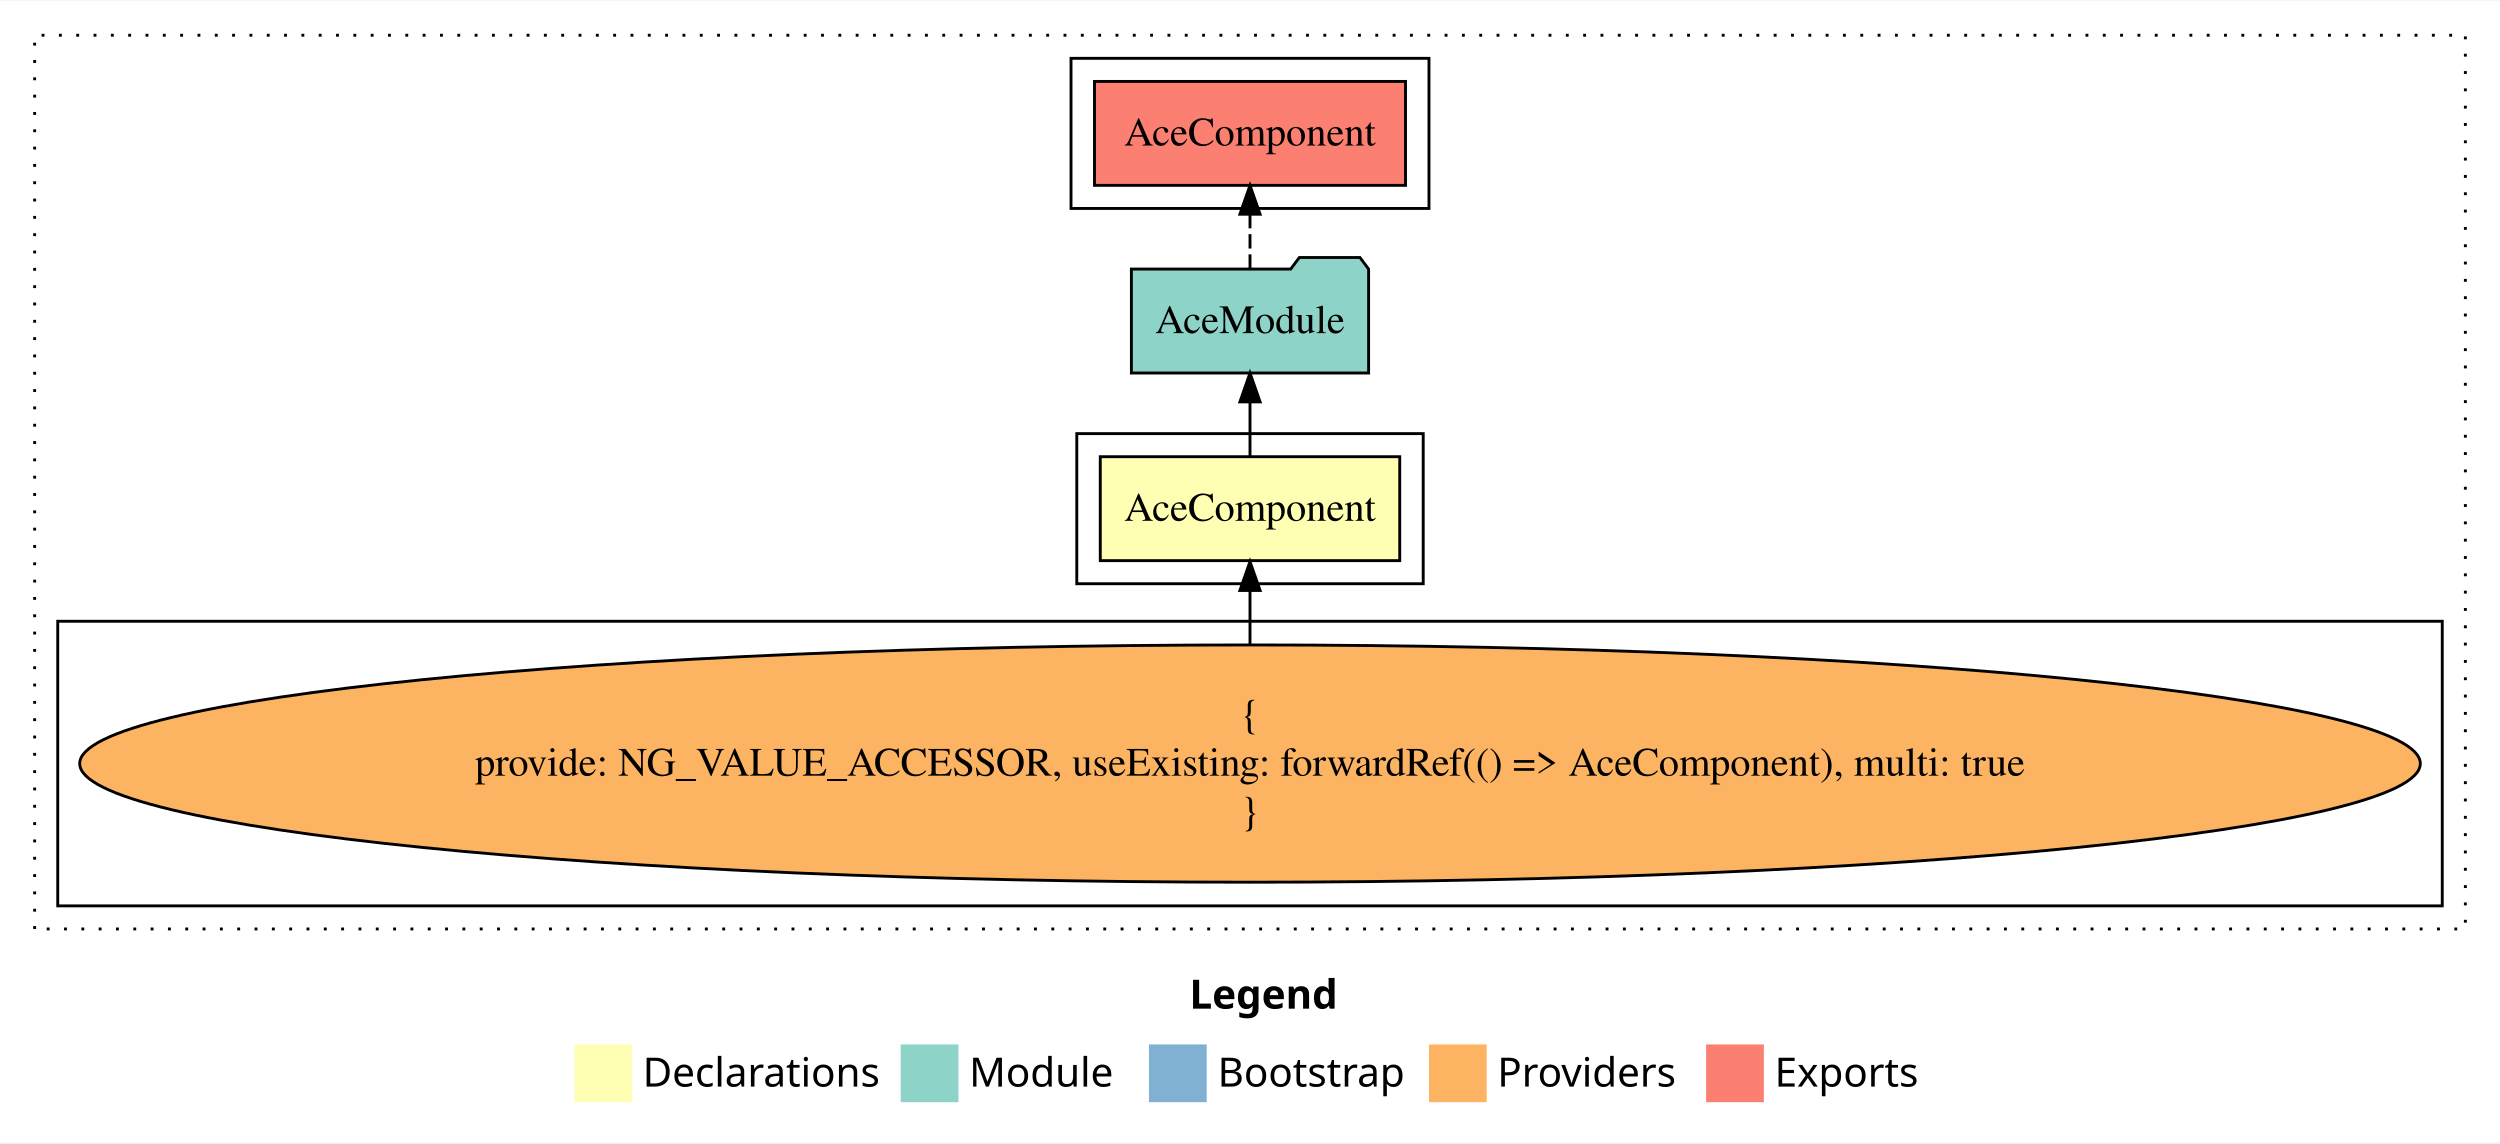
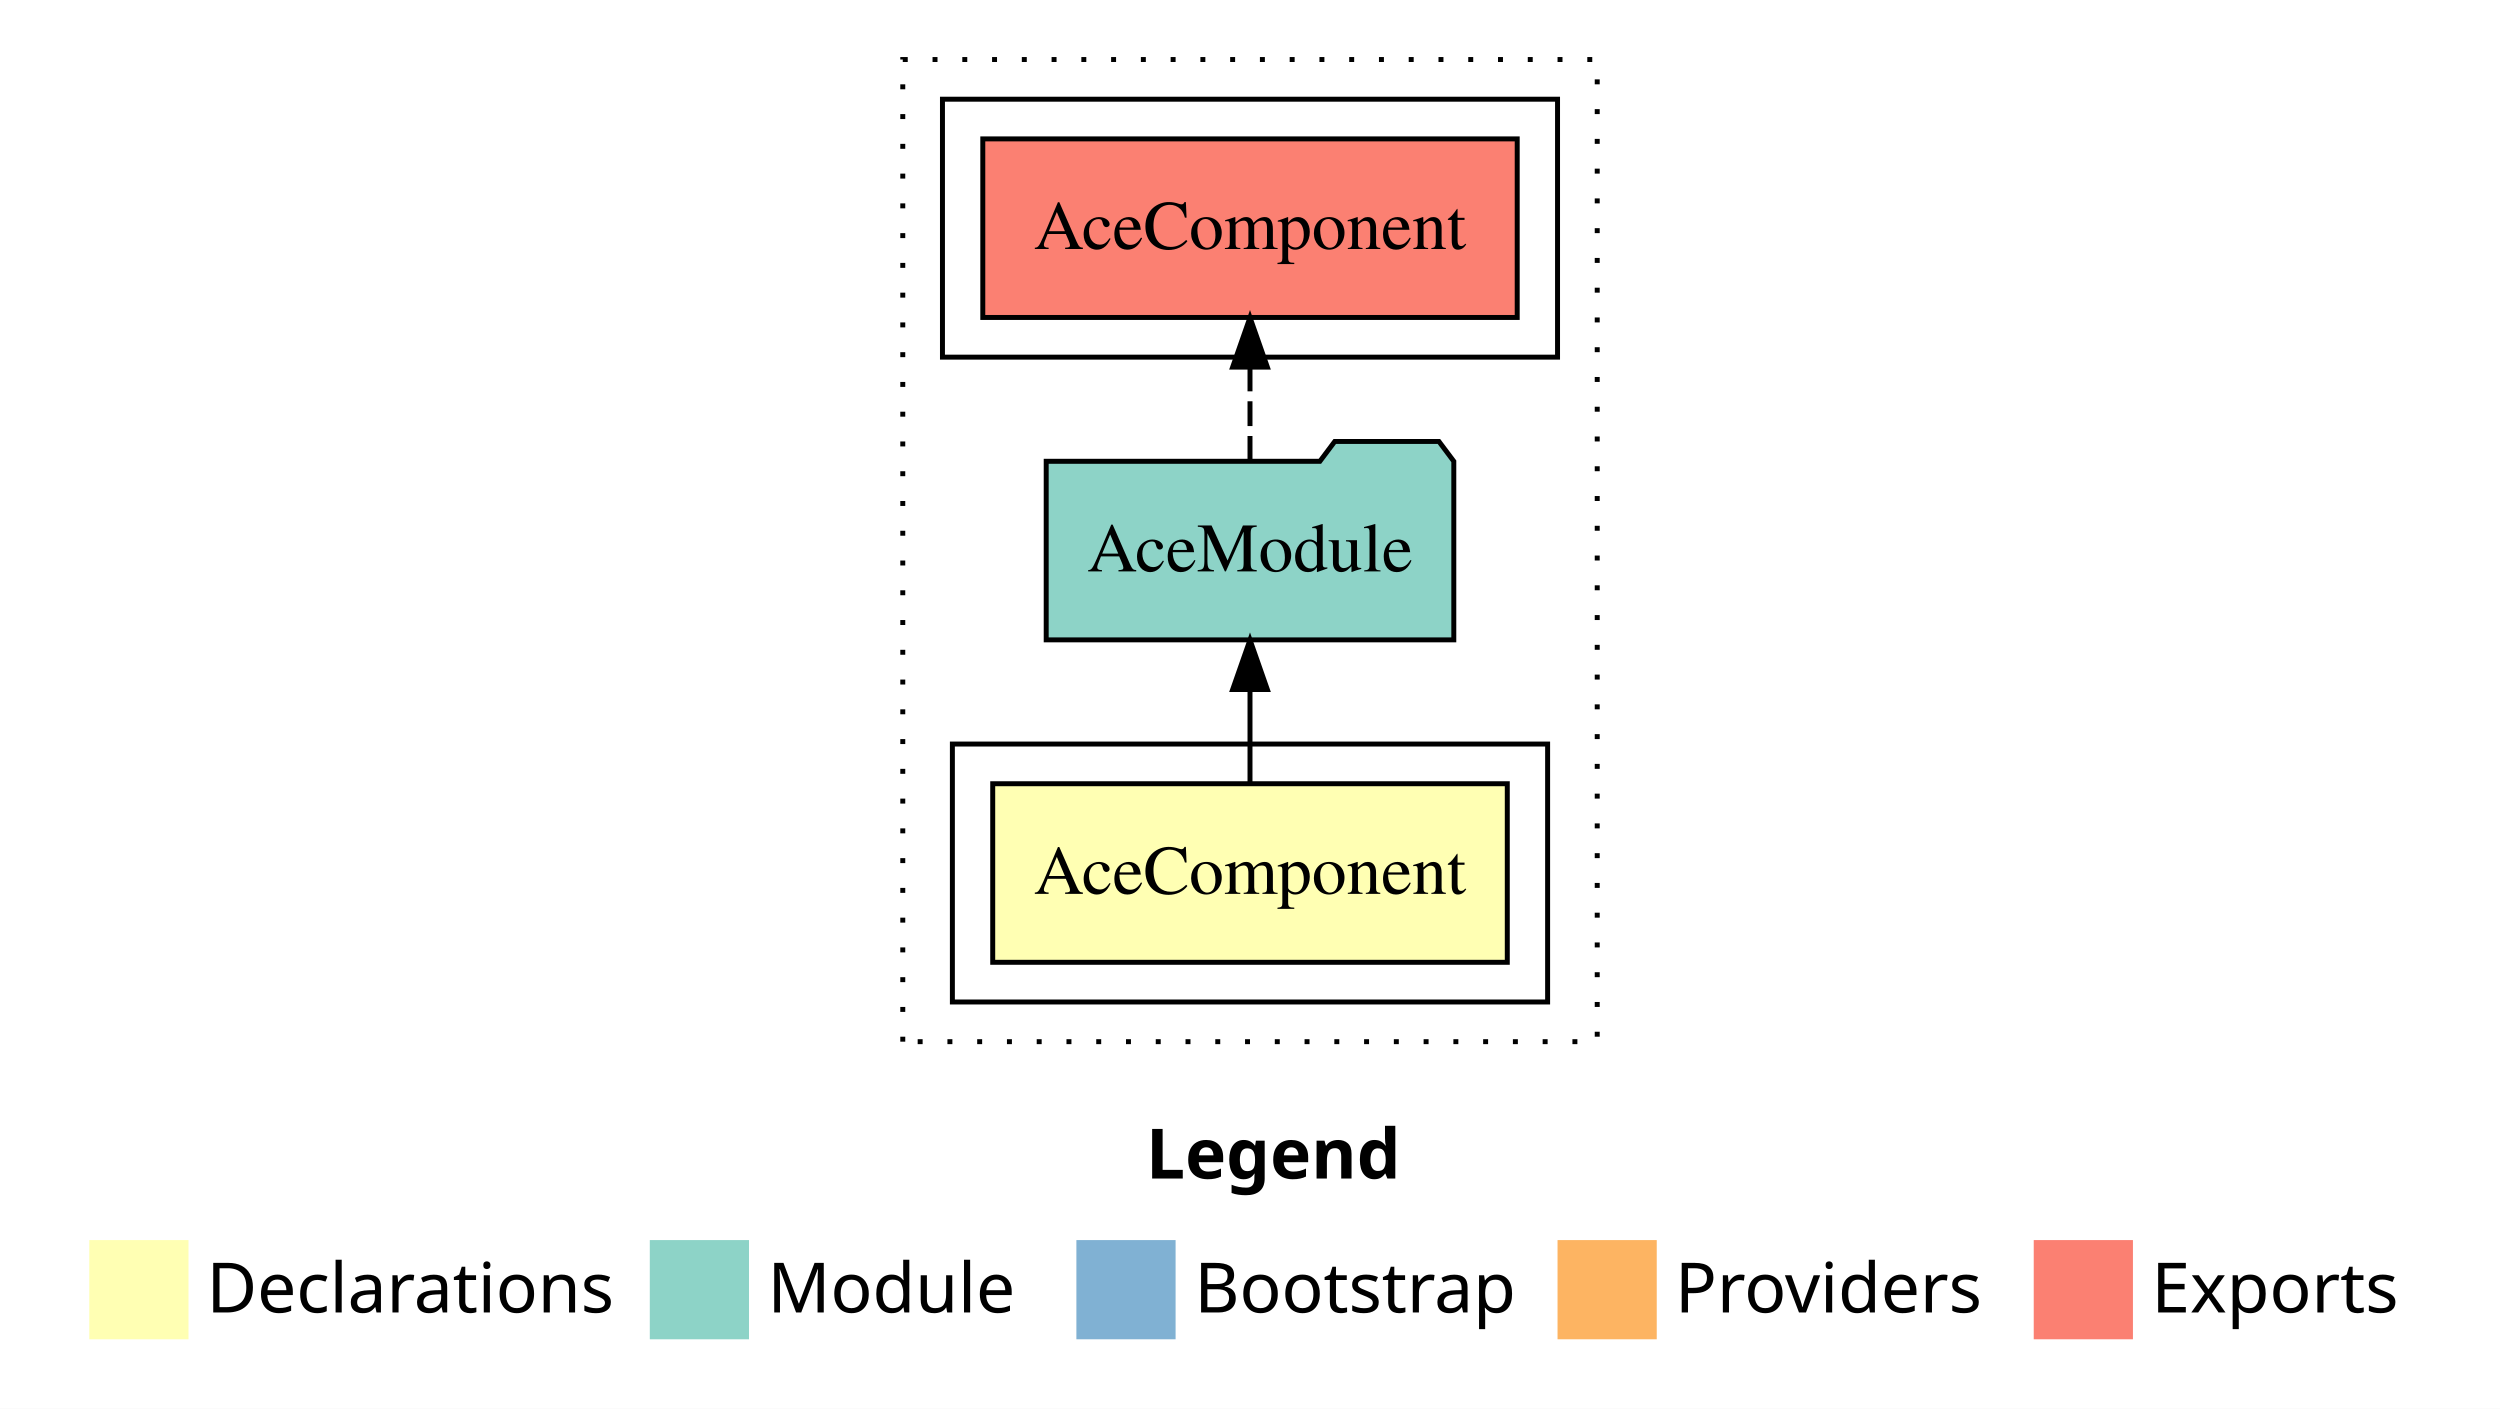
- <svg xmlns="http://www.w3.org/2000/svg" width="866pt" height="396pt" viewBox="0.00 0.00 866.00 395.59">
-   <g id="graph0" class="graph" transform="scale(1 1) rotate(0) translate(4 391.5901)">
-     <polygon fill="#ffffff" stroke="transparent" points="-4,4 -4,-391.59 862,-391.59 862,4 -4,4" />
-     <text text-anchor="start" x="408.009" y="-42.4" font-family="sans-serif" font-weight="bold" font-size="14.00" fill="#000000">Legend</text>
-     <polygon fill="#ffffb3" stroke="transparent" points="195,-10 195,-30 215,-30 215,-10 195,-10" />
-     <text text-anchor="start" x="218.629" y="-15.4" font-family="sans-serif" font-size="14.00" fill="#000000">  Declarations</text>
-     <polygon fill="#8dd3c7" stroke="transparent" points="308,-10 308,-30 328,-30 328,-10 308,-10" />
-     <text text-anchor="start" x="331.725" y="-15.4" font-family="sans-serif" font-size="14.00" fill="#000000">  Module</text>
-     <polygon fill="#80b1d3" stroke="transparent" points="394,-10 394,-30 414,-30 414,-10 394,-10" />
-     <text text-anchor="start" x="417.781" y="-15.4" font-family="sans-serif" font-size="14.00" fill="#000000">  Bootstrap</text>
-     <polygon fill="#fdb462" stroke="transparent" points="491,-10 491,-30 511,-30 511,-10 491,-10" />
-     <text text-anchor="start" x="514.673" y="-15.4" font-family="sans-serif" font-size="14.00" fill="#000000">  Providers</text>
-     <polygon fill="#fb8072" stroke="transparent" points="587,-10 587,-30 607,-30 607,-10 587,-10" />
-     <text text-anchor="start" x="610.726" y="-15.4" font-family="sans-serif" font-size="14.00" fill="#000000">  Exports</text>
+ <svg xmlns="http://www.w3.org/2000/svg" width="504pt" height="284pt" viewBox="0.00 0.00 504.00 284.00">
+   <g id="graph0" class="graph" transform="scale(1 1) rotate(0) translate(4 280)">
+     <polygon fill="#ffffff" stroke="transparent" points="-4,4 -4,-280 500,-280 500,4 -4,4" />
+     <text text-anchor="start" x="227.009" y="-42.4" font-family="sans-serif" font-weight="bold" font-size="14.00" fill="#000000">Legend</text>
+     <polygon fill="#ffffb3" stroke="transparent" points="14,-10 14,-30 34,-30 34,-10 14,-10" />
+     <text text-anchor="start" x="37.629" y="-15.4" font-family="sans-serif" font-size="14.00" fill="#000000">  Declarations</text>
+     <polygon fill="#8dd3c7" stroke="transparent" points="127,-10 127,-30 147,-30 147,-10 127,-10" />
+     <text text-anchor="start" x="150.725" y="-15.4" font-family="sans-serif" font-size="14.00" fill="#000000">  Module</text>
+     <polygon fill="#80b1d3" stroke="transparent" points="213,-10 213,-30 233,-30 233,-10 213,-10" />
+     <text text-anchor="start" x="236.781" y="-15.4" font-family="sans-serif" font-size="14.00" fill="#000000">  Bootstrap</text>
+     <polygon fill="#fdb462" stroke="transparent" points="310,-10 310,-30 330,-30 330,-10 310,-10" />
+     <text text-anchor="start" x="333.673" y="-15.4" font-family="sans-serif" font-size="14.00" fill="#000000">  Providers</text>
+     <polygon fill="#fb8072" stroke="transparent" points="406,-10 406,-30 426,-30 426,-10 406,-10" />
+     <text text-anchor="start" x="429.726" y="-15.4" font-family="sans-serif" font-size="14.00" fill="#000000">  Exports</text>
    <g id="clust1" class="cluster">
-       <polygon fill="none" stroke="#000000" stroke-dasharray="1,5" points="8,-70 8,-379.59 850,-379.59 850,-70 8,-70" />
+       <polygon fill="none" stroke="#000000" stroke-dasharray="1,5" points="178,-70 178,-268 318,-268 318,-70 178,-70" />
    </g>
    <g id="clust2" class="cluster">
-       <polygon fill="none" stroke="#000000" points="369,-189.59 369,-241.59 489,-241.59 489,-189.59 369,-189.59" />
-     </g>
-     <g id="clust3" class="cluster">
-       <polygon fill="none" stroke="#000000" points="16,-78 16,-176.59 842,-176.59 842,-78 16,-78" />
+       <polygon fill="none" stroke="#000000" points="188,-78 188,-130 308,-130 308,-78 188,-78" />
    </g>
    <g id="clust5" class="cluster">
-       <polygon fill="none" stroke="#000000" points="367,-319.59 367,-371.59 491,-371.59 491,-319.59 367,-319.59" />
+       <polygon fill="none" stroke="#000000" points="186,-208 186,-260 310,-260 310,-208 186,-208" />
    </g>
    <g id="node1" class="node">
-       <polygon fill="#ffffb3" stroke="#000000" points="480.868,-233.59 377.132,-233.59 377.132,-197.59 480.868,-197.59 480.868,-233.59" />
-       <text text-anchor="middle" x="429" y="-211.39" font-family="Times,serif" font-size="14.00" fill="#000000">AceComponent</text>
+       <polygon fill="#ffffb3" stroke="#000000" points="299.868,-122 196.132,-122 196.132,-86 299.868,-86 299.868,-122" />
+       <text text-anchor="middle" x="248" y="-99.8" font-family="Times,serif" font-size="14.00" fill="#000000">AceComponent</text>
    </g>
    <g id="node2" class="node">
-       <polygon fill="#8dd3c7" stroke="#000000" points="470.086,-298.59 467.086,-302.59 446.086,-302.59 443.086,-298.59 387.914,-298.59 387.914,-262.59 470.086,-262.59 470.086,-298.59" />
-       <text text-anchor="middle" x="429" y="-276.39" font-family="Times,serif" font-size="14.00" fill="#000000">AceModule</text>
+       <polygon fill="#8dd3c7" stroke="#000000" points="289.086,-187 286.086,-191 265.086,-191 262.086,-187 206.914,-187 206.914,-151 289.086,-151 289.086,-187" />
+       <text text-anchor="middle" x="248" y="-164.8" font-family="Times,serif" font-size="14.00" fill="#000000">AceModule</text>
    </g>
    <g id="edge1" class="edge">
-       <path fill="none" stroke="#000000" d="M429,-233.696C429,-233.696 429,-252.581 429,-252.581" />
-       <polygon fill="#000000" stroke="#000000" points="425.5,-252.581 429,-262.581 432.5,-252.581 425.5,-252.581" />
-     </g>
-     <g id="node4" class="node">
-       <polygon fill="#fb8072" stroke="#000000" points="482.869,-363.59 375.131,-363.59 375.131,-327.59 482.869,-327.59 482.869,-363.59" />
-       <text text-anchor="middle" x="429" y="-341.39" font-family="Times,serif" font-size="14.00" fill="#000000">AceComponent </text>
-     </g>
-     <g id="edge3" class="edge">
-       <path fill="none" stroke="#000000" stroke-dasharray="5,2" d="M429,-298.696C429,-298.696 429,-317.581 429,-317.581" />
-       <polygon fill="#000000" stroke="#000000" points="425.5,-317.581 429,-327.581 432.5,-317.581 425.5,-317.581" />
+       <path fill="none" stroke="#000000" d="M248,-122.106C248,-122.106 248,-140.991 248,-140.991" />
+       <polygon fill="#000000" stroke="#000000" points="244.5,-140.991 248,-150.991 251.5,-140.991 244.5,-140.991" />
    </g>
    <g id="node3" class="node">
-       <ellipse fill="#fdb462" stroke="#000000" cx="429" cy="-127.295" rx="405.392" ry="41.091" />
-       <text text-anchor="middle" x="429" y="-139.895" font-family="Times,serif" font-size="14.00" fill="#000000">{</text>
-       <text text-anchor="middle" x="429" y="-123.095" font-family="Times,serif" font-size="14.00" fill="#000000">    provide: NG_VALUE_ACCESSOR, useExisting: forwardRef(() =&gt; AceComponent), multi: true</text>
-       <text text-anchor="middle" x="429" y="-106.295" font-family="Times,serif" font-size="14.00" fill="#000000">}</text>
+       <polygon fill="#fb8072" stroke="#000000" points="301.869,-252 194.131,-252 194.131,-216 301.869,-216 301.869,-252" />
+       <text text-anchor="middle" x="248" y="-229.8" font-family="Times,serif" font-size="14.00" fill="#000000">AceComponent </text>
    </g>
    <g id="edge2" class="edge">
-       <path fill="none" stroke="#000000" d="M429,-168.599C429,-168.599 429,-187.255 429,-187.255" />
-       <polygon fill="#000000" stroke="#000000" points="425.5,-187.255 429,-197.255 432.5,-187.255 425.5,-187.255" />
+       <path fill="none" stroke="#000000" stroke-dasharray="5,2" d="M248,-187.106C248,-187.106 248,-205.991 248,-205.991" />
+       <polygon fill="#000000" stroke="#000000" points="244.5,-205.991 248,-215.991 251.5,-205.991 244.5,-205.991" />
    </g>
  </g>
</svg>
